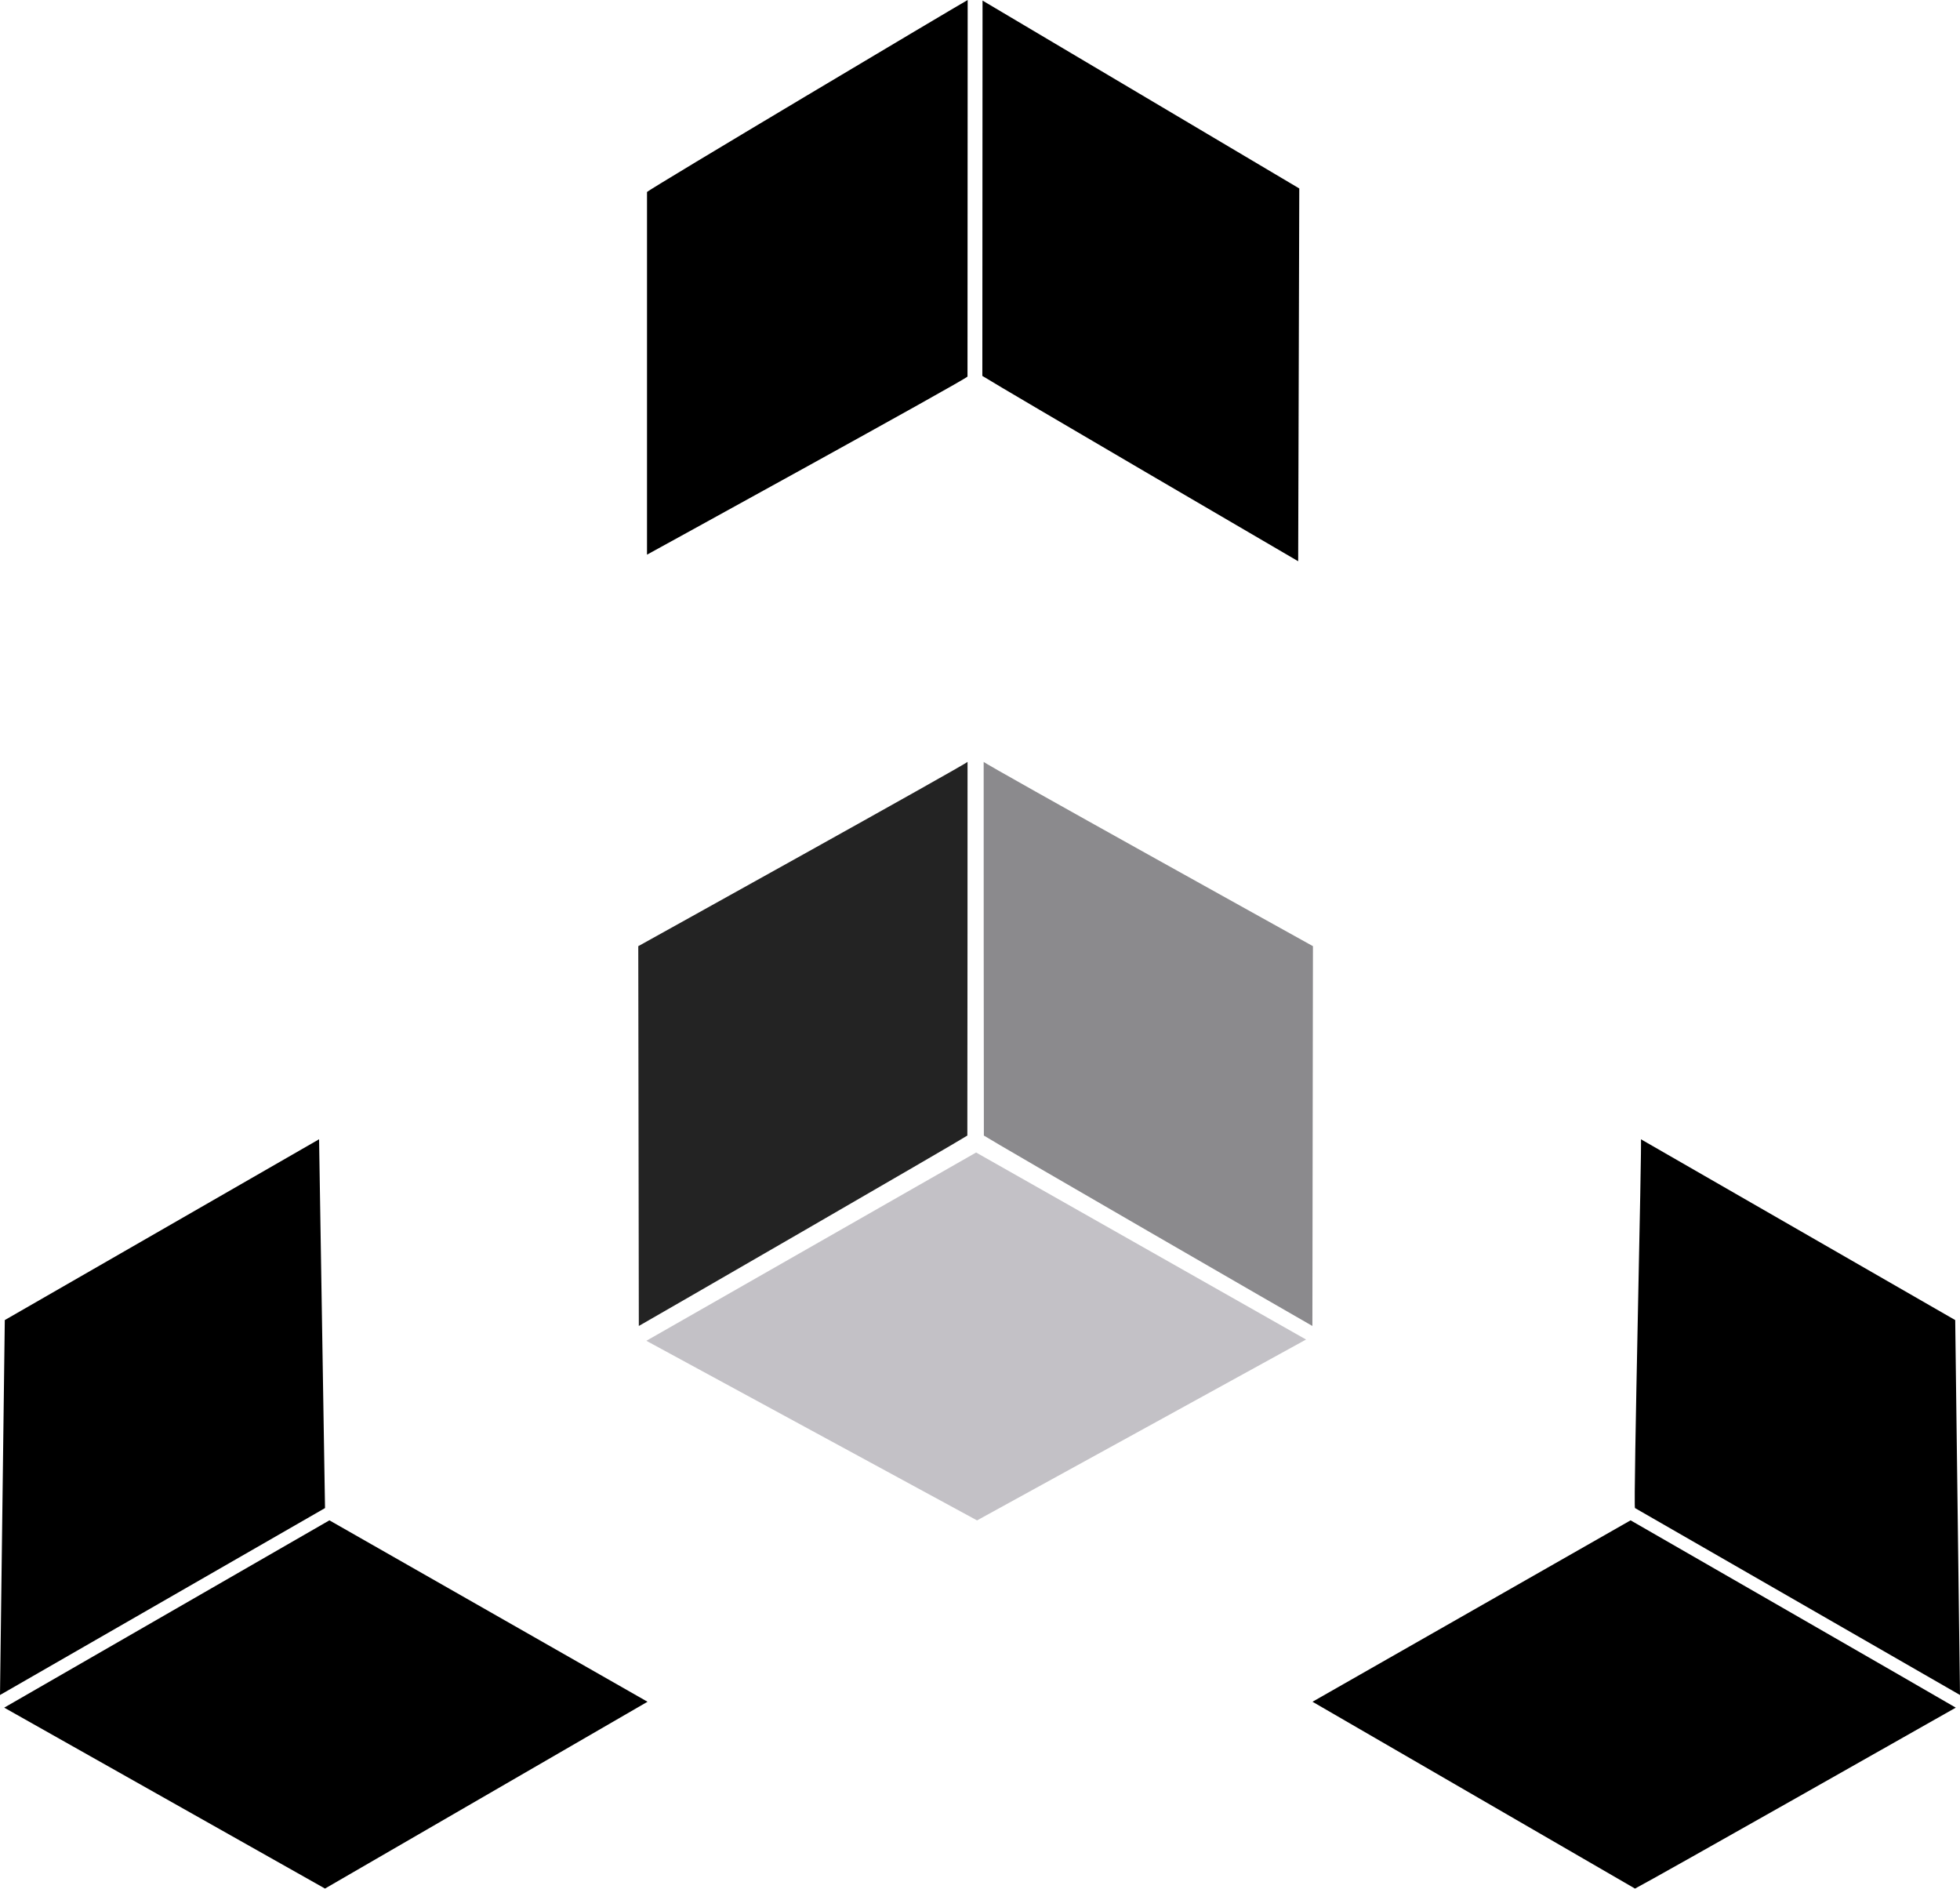
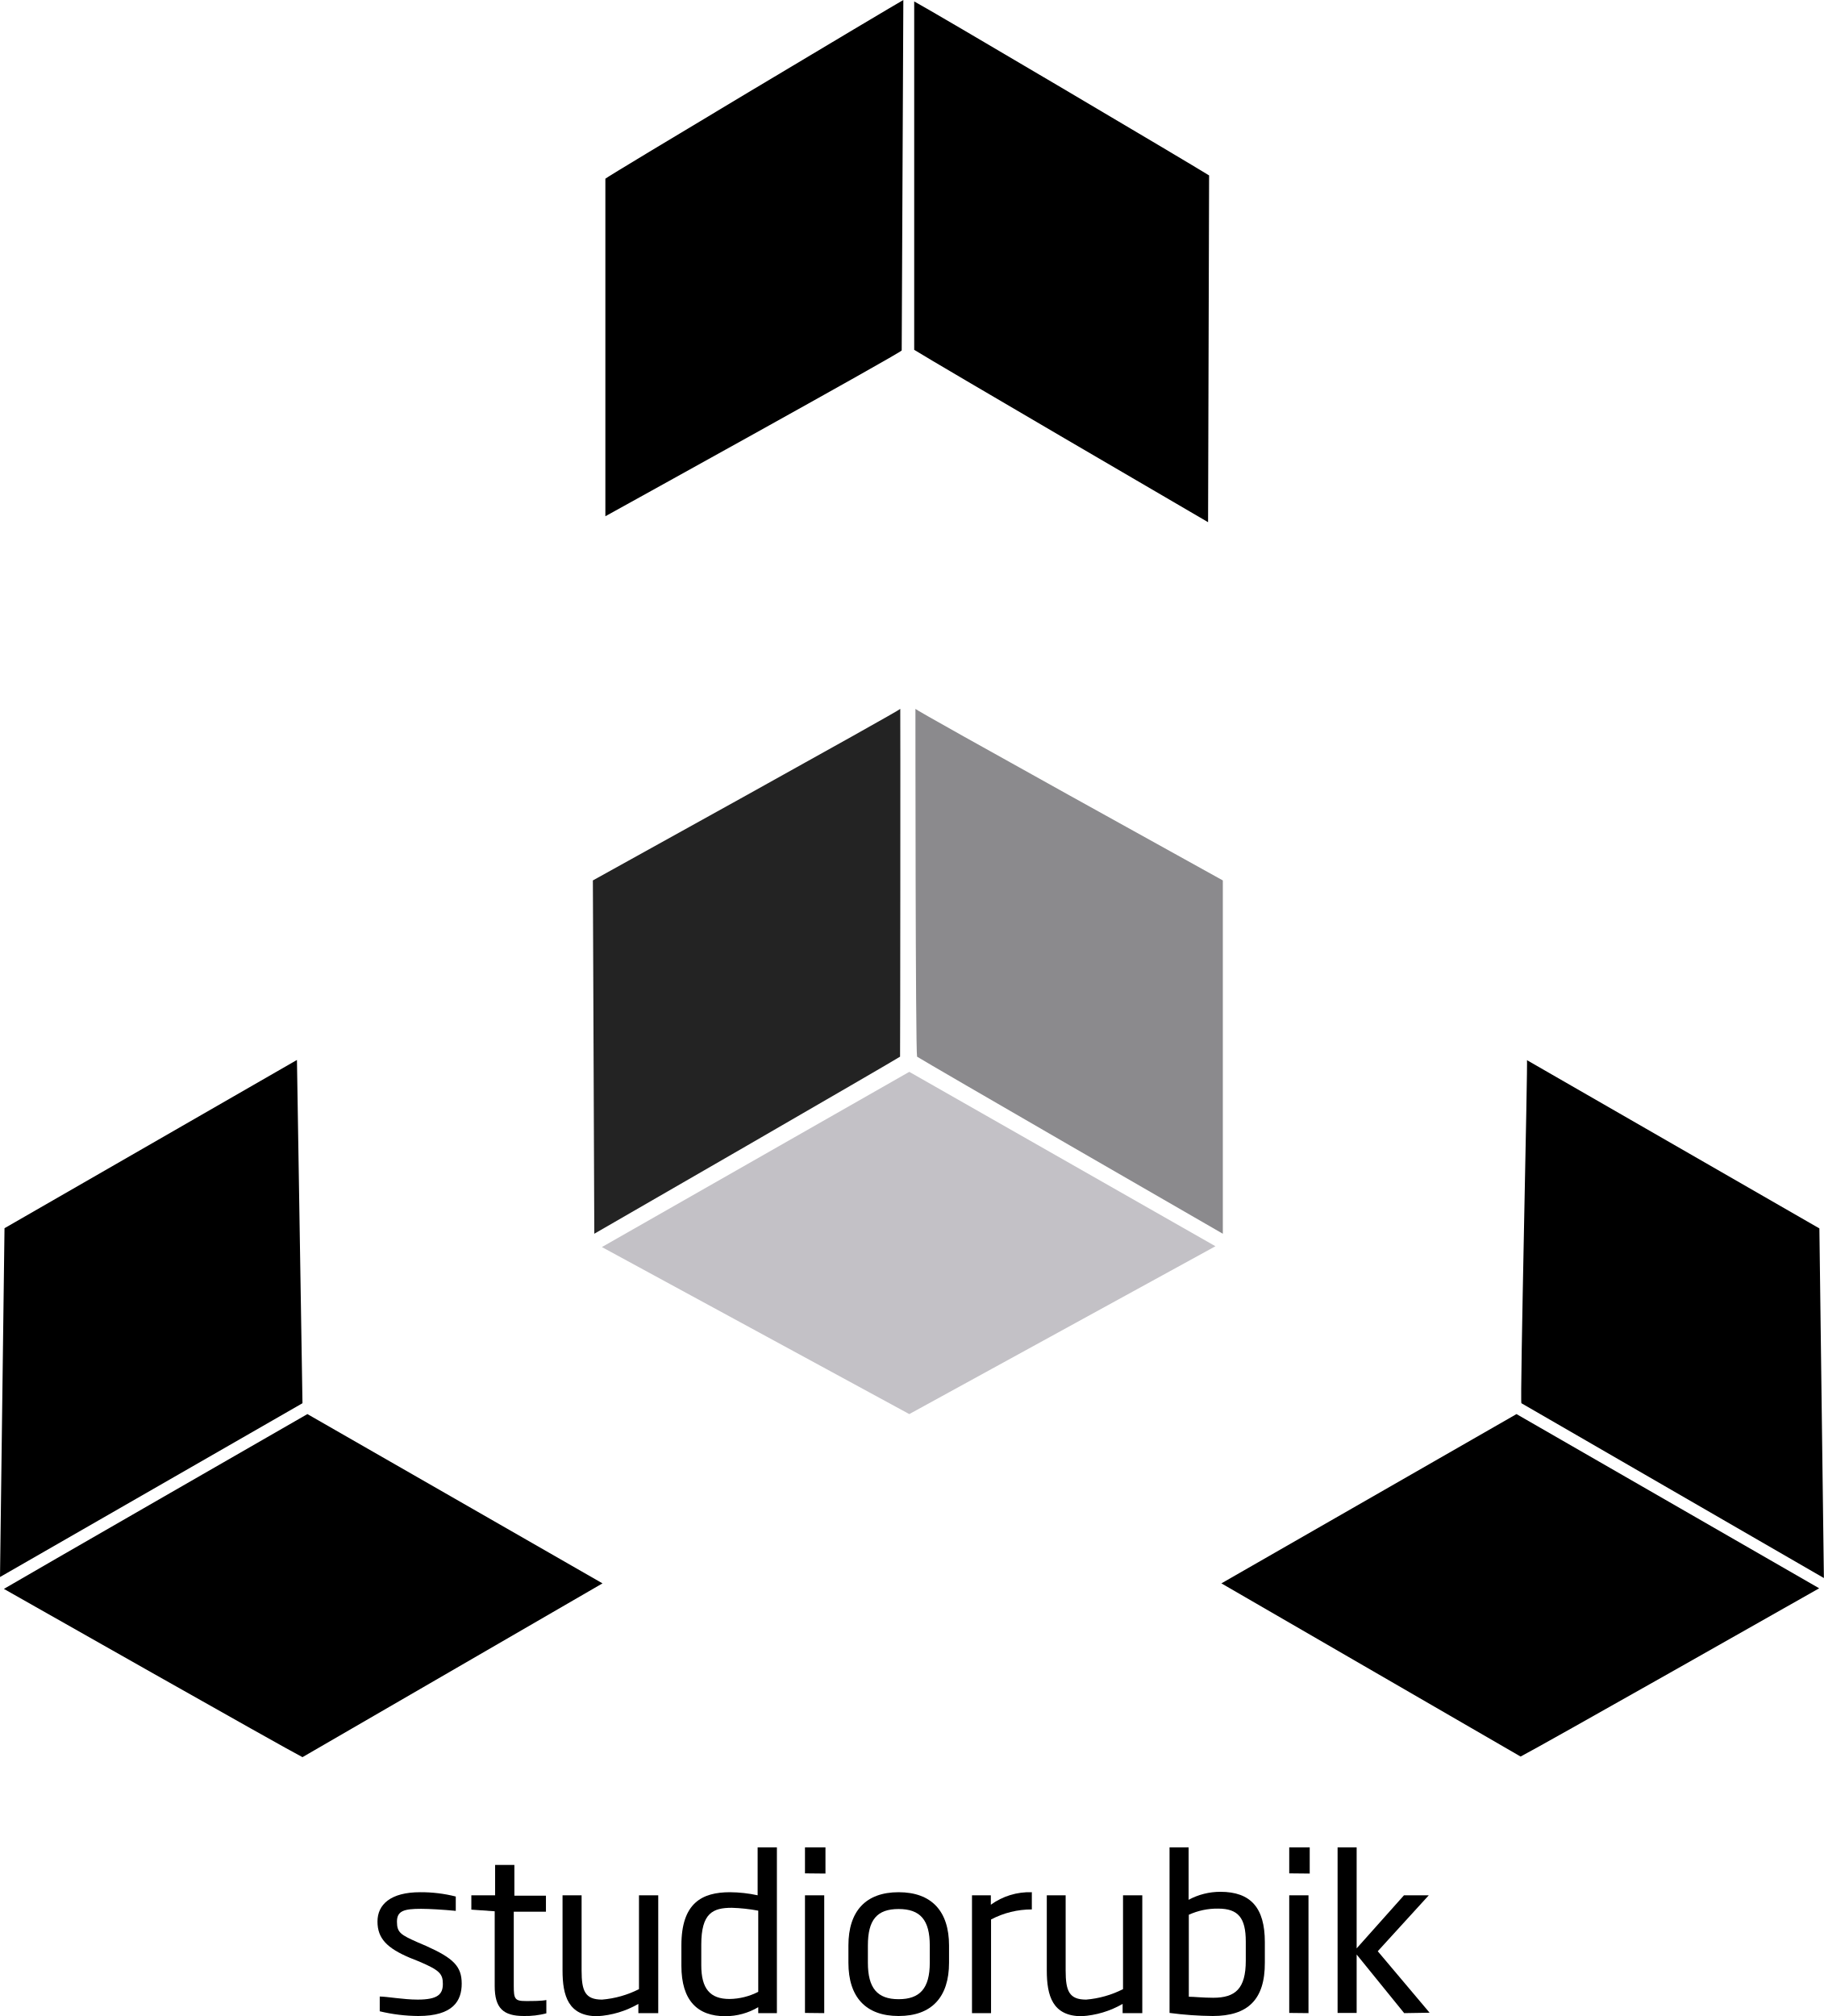
- <svg xmlns="http://www.w3.org/2000/svg" width="88.768" height="85.517" viewBox="0 0 88.768 85.517">
+ <svg xmlns="http://www.w3.org/2000/svg" width="89" height="98.37" viewBox="0 0 89 98.37">
  <g>
-     <path d="M59.151,60.656c-.147.086-14.901,8.19-14.901,8.19L29.273,60.713c.077-.045,14.935-8.526,14.935-8.526S59.019,60.579,59.151,60.656Z" style="fill: #c3c1c6;fill-rule: evenodd" />
+     <path d="M59.31,60.81,44.37,69l-15-8.15,15-8.55Z" fill="#c3c1c6" fill-rule="evenodd" />
    <g>
-       <path d="M43.818,17.051c0,.095-14.515,8.065-14.515,8.065V8.695c0-.072,14.139-8.486,14.523-8.695" style="fill-rule: evenodd" />
-       <path d="M58.844,8.534C58.779,8.493,44.499.026,44.499.026L44.49,17.022c.992.619,13.839,8.124,14.304,8.392Z" style="fill-rule: evenodd" />
+       <path d="M44,17.1c0,.1-14.46,8.09-14.46,8.09V8.72C29.56,8.65,43.69.21,44.08,0" fill-rule="evenodd" />
+       <path d="M58.95,25.48c-.47-.27-13.35-7.79-14.34-8.41,0,0,0-16.22,0-17C45.51.55,58.11,8,59,8.56" fill-rule="evenodd" />
    </g>
    <g>
-       <path d="M74.048,68.288c-.083-.048.323-16.793.269-16.7l14.234,8.187.217,16.977-14.72-8.465" style="fill-rule: evenodd" />
-       <path d="M59.443,77.058,73.849,68.843s14.028,8.066,14.728,8.482c-.898.508-13.597,7.71-14.528,8.193Z" style="fill-rule: evenodd" />
+       <path d="M74.24,68.47c-.08,0,.32-16.84.27-16.74l14.27,8.21L89,77" fill-rule="evenodd" />
+       <path d="M59.6,77.26C60.06,77,73,69.57,74,69c0,0,14.06,8.09,14.77,8.5-.9.51-13.63,7.73-14.57,8.21" fill-rule="evenodd" />
    </g>
    <g>
-       <polygon points="0 76.753 0.217 59.775 14.451 51.588 14.72 68.288 0 76.753" style="fill-rule: evenodd" />
-       <polygon points="29.326 77.058 14.919 68.843 0.191 77.325 14.719 85.517 29.326 77.058" style="fill-rule: evenodd" />
+       <polyline points="14.76 68.47 14.49 51.72 0.22 59.93 0 76.95" fill-rule="evenodd" />
+       <path d="M29.4,77.26C28.94,77,16,69.57,15,69,15,69,.89,77.11.19,77.53c.9.51,13.63,7.73,14.57,8.21" fill-rule="evenodd" />
    </g>
-     <path d="M43.82,34.498c.001.071-14.913,8.346-14.913,8.346l.025,17.198c.425-.236,14.449-8.336,14.879-8.622C43.817,51.075,43.821,34.569,43.82,34.498Z" style="fill: #232323;fill-rule: evenodd" />
-     <path d="M44.55,34.498c-.001.071,14.913,8.346,14.913,8.346l-.025,17.198c-.425-.236-14.449-8.336-14.879-8.622C44.553,51.075,44.549,34.569,44.55,34.498Z" style="fill: #8b8a8d;fill-rule: evenodd" />
+     <path d="M43.93,34.59c0,.07-15,8.37-15,8.37L29,60.2c.43-.24,14.49-8.36,14.92-8.64C43.93,51.21,43.94,34.66,43.93,34.59Z" fill="#232323" fill-rule="evenodd" />
+     <path d="M44.67,34.59c0,.07,15,8.37,15,8.37l0,17.24c-.43-.24-14.49-8.36-14.92-8.64C44.67,51.21,44.67,34.66,44.67,34.59Z" fill="#8b8a8d" fill-rule="evenodd" />
+     <g>
+       <path d="M20.41,98.37a8.28,8.28,0,0,1-1.88-.23v-.72c.35,0,1.16.15,1.85.15,1,0,1.23-.27,1.23-.77s-.18-.67-1.16-1.09L20,95.53c-1.11-.47-1.58-.94-1.58-1.77s.64-1.43,2.08-1.43a6.89,6.89,0,0,1,1.74.21v.7c-.61-.06-1.3-.1-1.69-.1-.84,0-1.18.1-1.18.63s.19.64,1,1l.42.18c1.34.6,1.74,1,1.74,1.84S22.11,98.37,20.41,98.37Z" />
+       <path d="M25.56,98.37c-1,0-1.42-.38-1.42-1.46V93.26L23,93.18v-.7h1.16V91h.94v1.5h1.54v.78H25.07v3.61c0,.65.05.75.59.75.32,0,.77,0,1-.05v.65A4,4,0,0,1,25.56,98.37Z" />
+       <path d="M31.15,98.23v-.45a4.54,4.54,0,0,1-2,.6c-1.42,0-1.7-1-1.7-2.23V92.48h.93v3.67c0,1,.17,1.42,1,1.42a4.87,4.87,0,0,0,1.8-.51V92.48h.94v5.75Z" />
+       <path d="M37,98.23v-.29a3.16,3.16,0,0,1-1.61.44c-1.35,0-2.14-.76-2.14-2.46v-1c0-2.06,1-2.59,2.37-2.59a6.56,6.56,0,0,1,1.35.15V90.14h.94v8.09Zm0-5a8.3,8.3,0,0,0-1.29-.14c-.93,0-1.49.26-1.49,1.8v1c0,1.14.42,1.65,1.38,1.65a3.16,3.16,0,0,0,1.4-.35Z" />
+       <path d="M39.28,91.41V90.14h1v1.28Zm0,6.81V92.48h.94v5.75Z" />
+       <path d="M43.85,98.37c-1.61,0-2.45-.93-2.45-2.6v-.84c0-1.67.84-2.6,2.45-2.6s2.46.93,2.46,2.6v.84C46.31,97.44,45.47,98.37,43.85,98.37Zm1.52-3.44c0-1.24-.46-1.78-1.52-1.78s-1.5.53-1.5,1.78v.84c0,1.24.46,1.78,1.5,1.78s1.52-.53,1.52-1.78Z" />
+       <path d="M48.36,93.66v4.57h-.93V92.48h.92v.46a3.22,3.22,0,0,1,2-.61v.84A4.25,4.25,0,0,0,48.36,93.66Z" />
+       <path d="M54.78,98.23v-.45a4.54,4.54,0,0,1-2,.6c-1.42,0-1.7-1-1.7-2.23V92.48H52v3.67c0,1,.17,1.42,1,1.42a4.87,4.87,0,0,0,1.8-.51V92.48h.94v5.75Z" />
+       <path d="M59.18,98.37a17.07,17.07,0,0,1-2.11-.15V90.14H58V92.7a3.26,3.26,0,0,1,1.55-.39c1.48,0,2.17.78,2.17,2.45v1C61.73,97.58,60.88,98.37,59.18,98.37Zm1.61-3.63c0-1.16-.37-1.61-1.35-1.61a3.33,3.33,0,0,0-1.43.3v4c.26,0,.68.05,1.19.05,1.08,0,1.59-.44,1.59-1.81Z" />
+       <path d="M62.91,91.41V90.14h1v1.28Zm0,6.81V92.48h.94v5.75Z" />
+       <path d="M68.52,98.23,66.2,95.37v2.85h-.93V90.14h.93v4.93l2.31-2.59h1.21l-2.49,2.73,2.53,3Z" />
+     </g>
  </g>
</svg>
